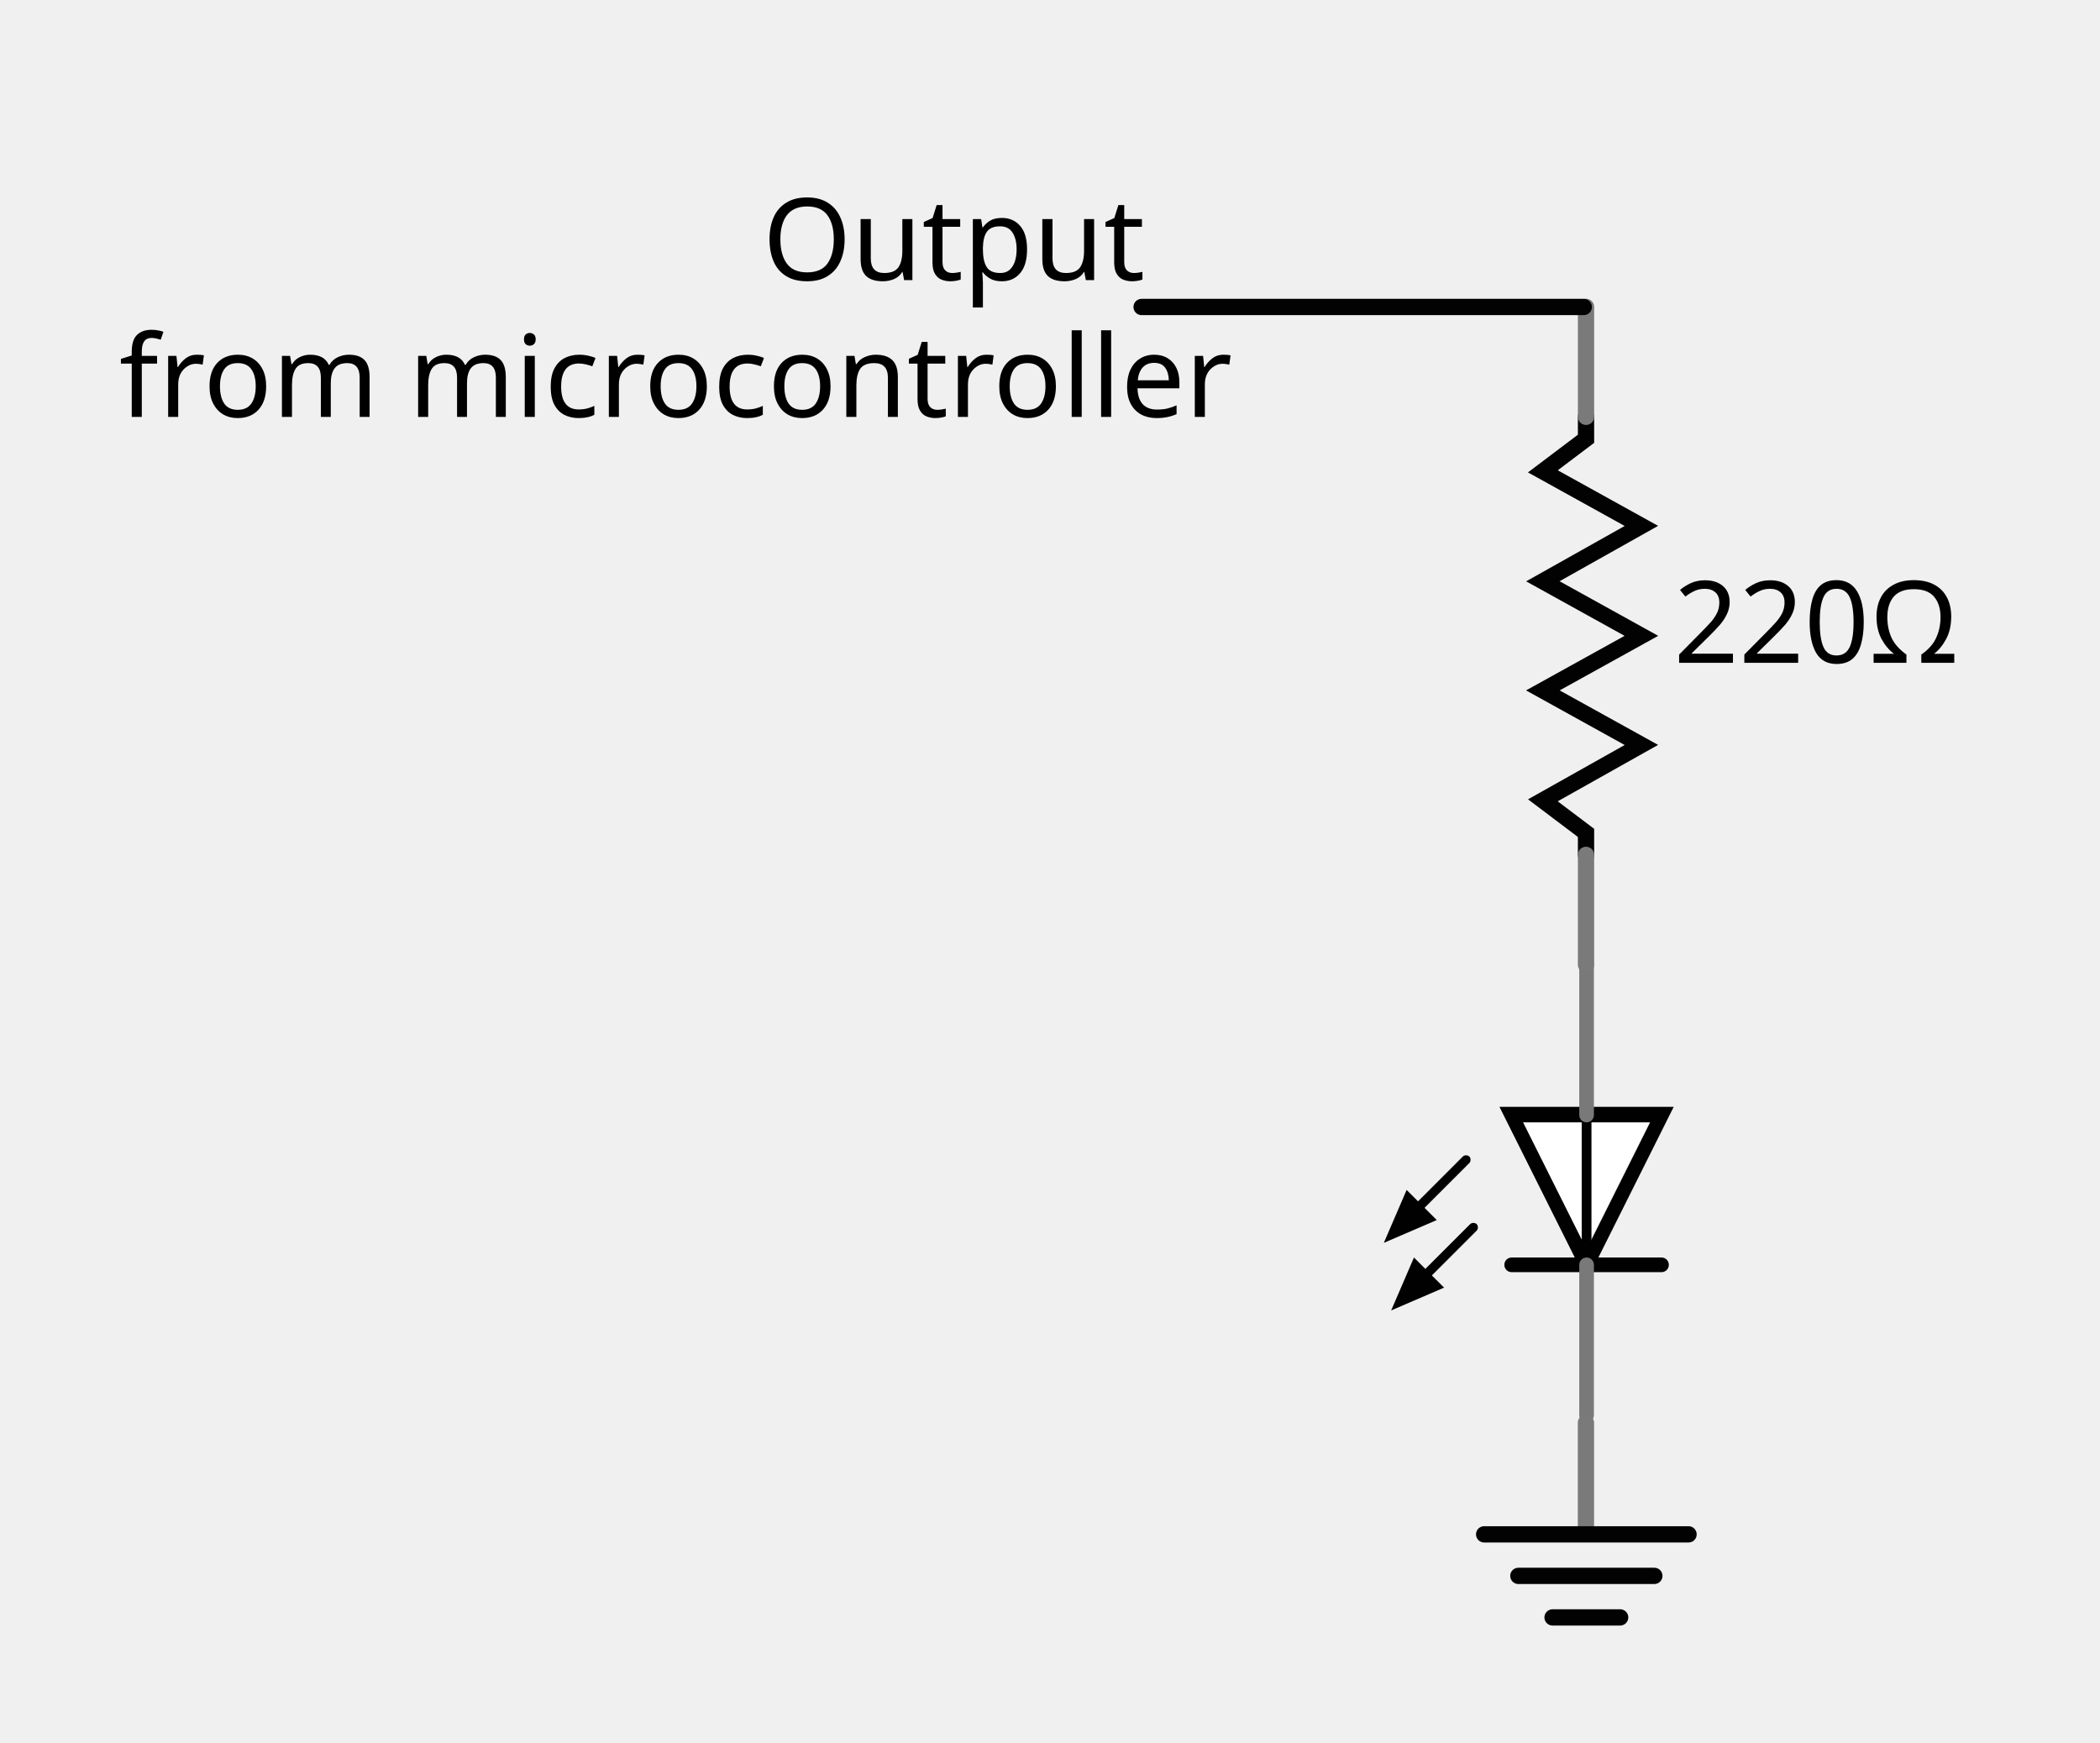
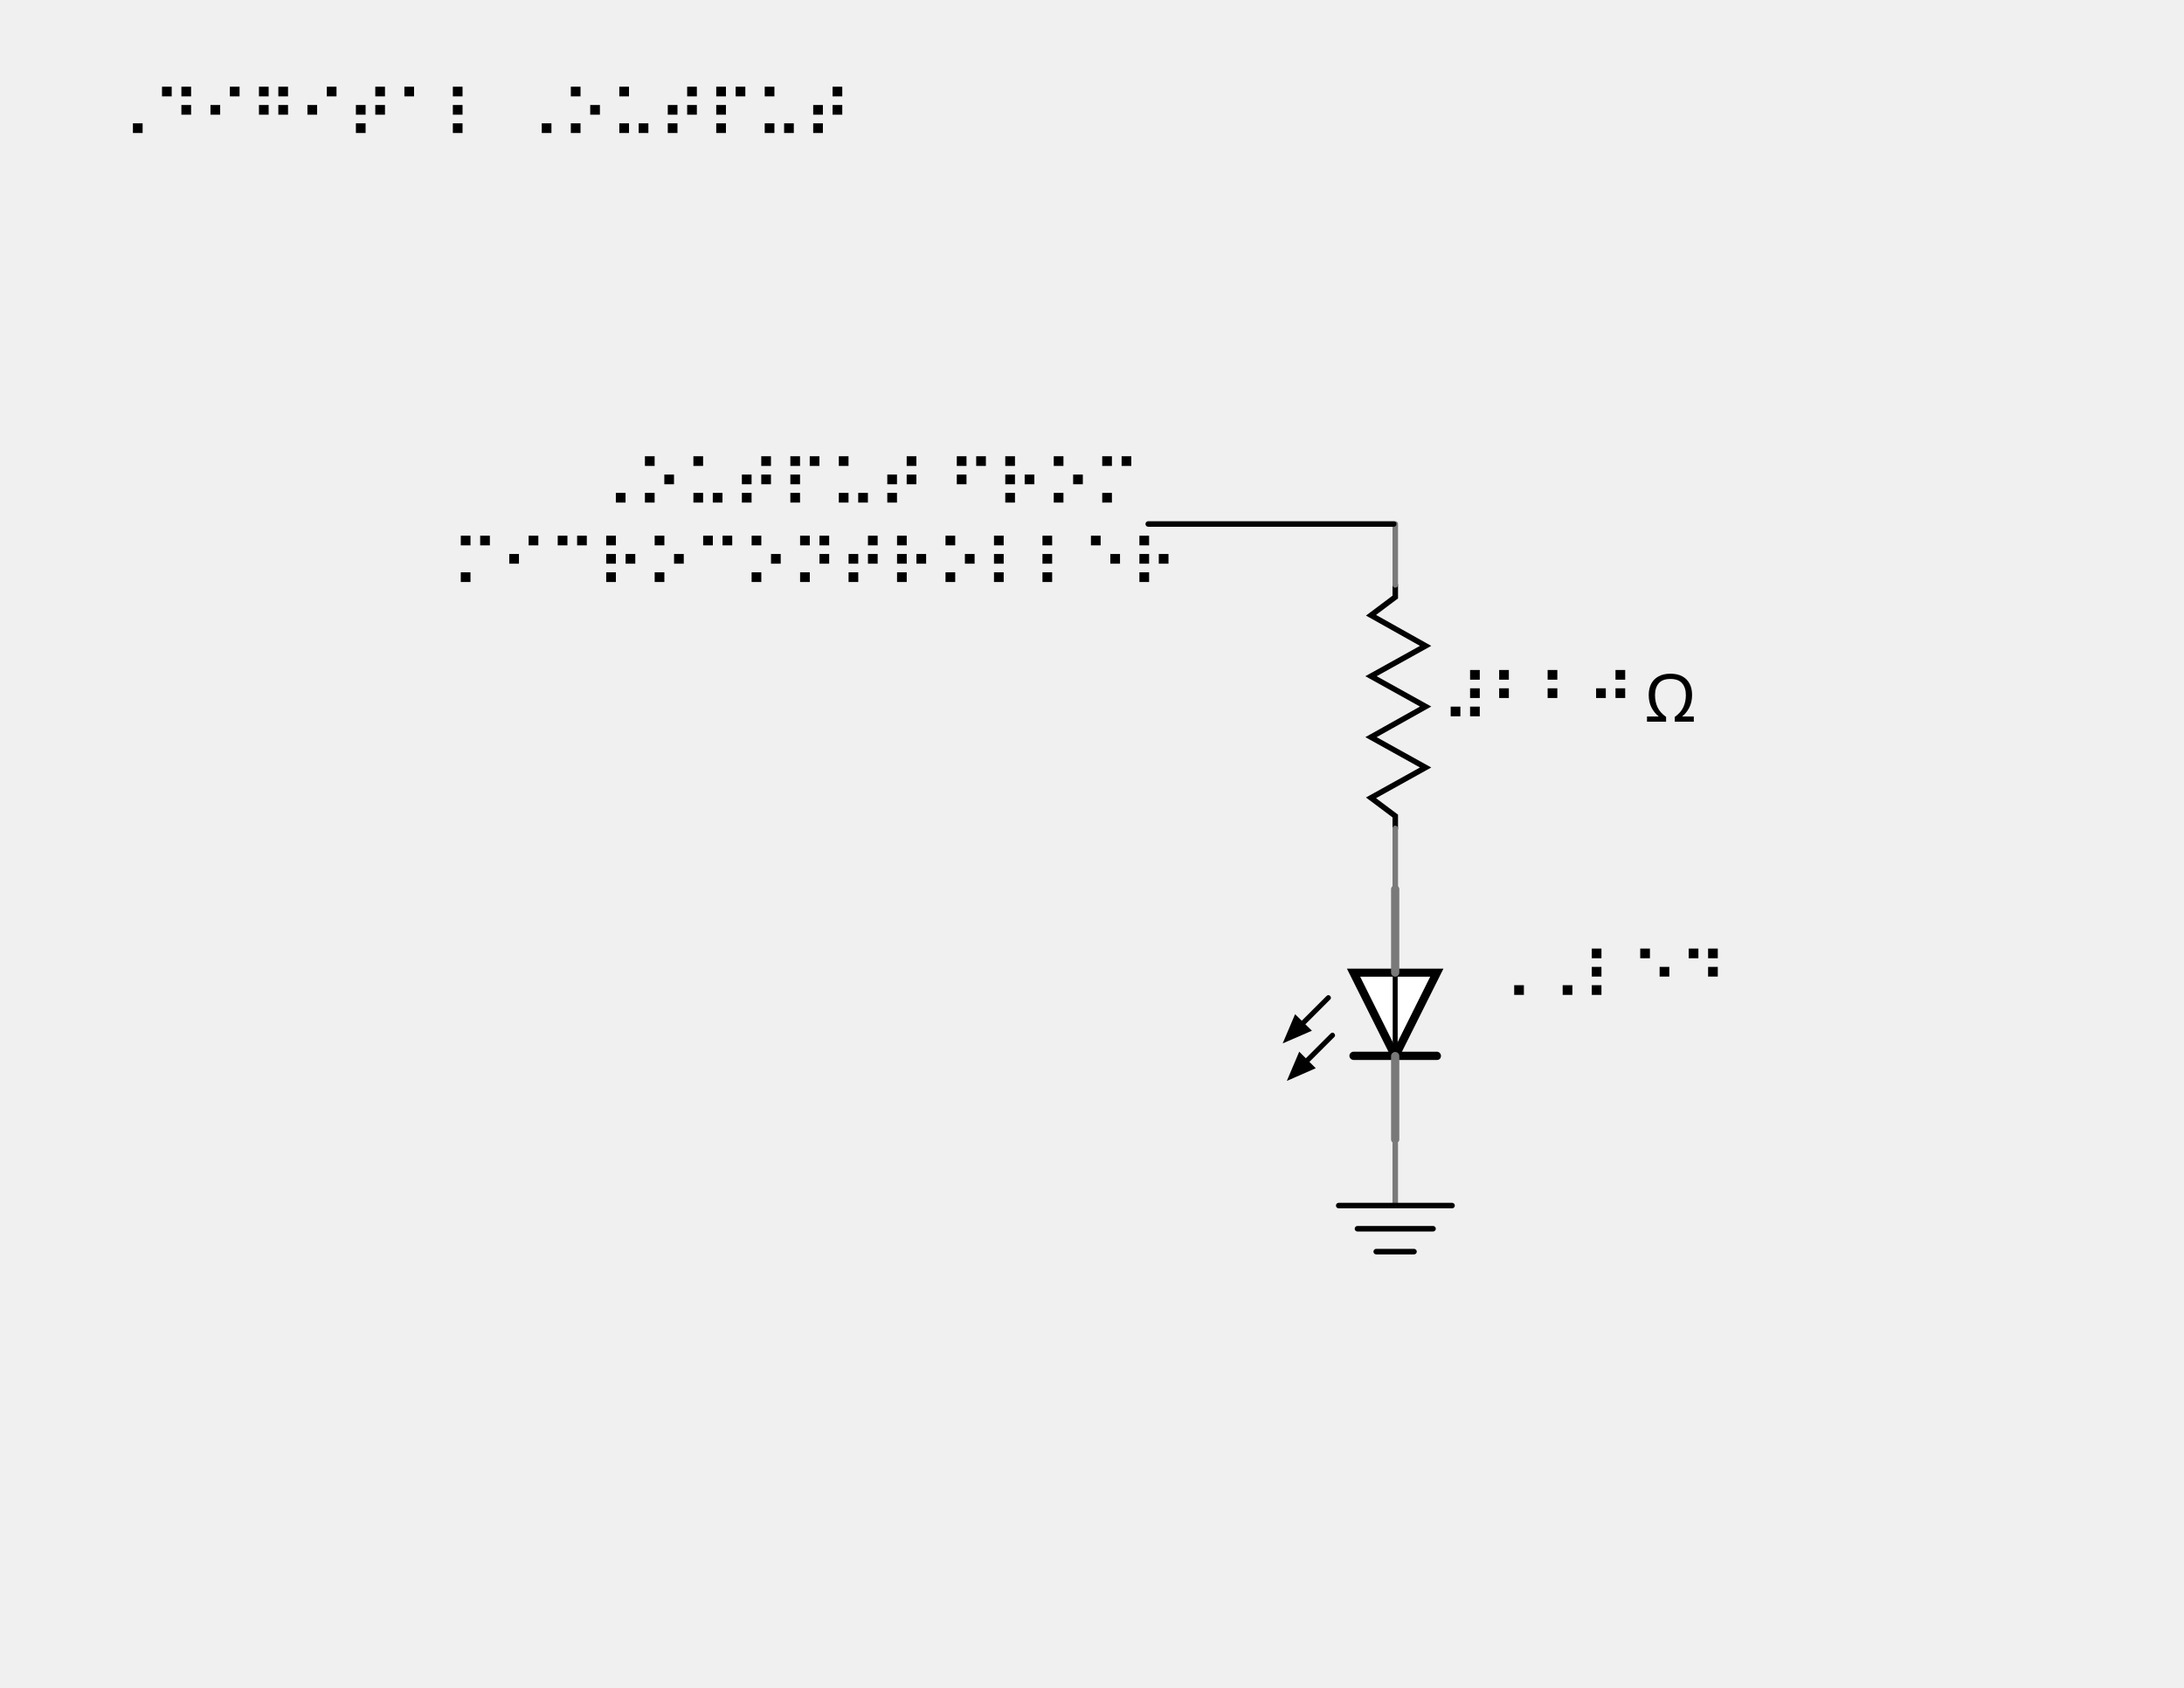
- <svg xmlns="http://www.w3.org/2000/svg" version="1.1" x="0px" y="0px" viewBox="0 0 257.9 214" style="enable-background:new 0 0 257.9 214;" xml:space="preserve">
+ <svg xmlns="http://www.w3.org/2000/svg" version="1.1" x="0px" y="0px" viewBox="0 0 792 612" style="enable-background:new 0 0 792 612;" xml:space="preserve">
  <style type="text/css">
	.st0{fill:#010101;}
	.st1{fill:#FFFFFF;}
	.st2{fill:#797979;}
	.st3{fill:none;}
	.st4{fill:none;stroke:#020202;stroke-width:2;stroke-linecap:round;}
	.st5{fill:none;stroke:#7A7A7A;stroke-width:2;stroke-linecap:round;}
- 	.st6{font-family:'MyriadPro-Regular';}
- 	.st7{font-size:14px;}
+ 	.st6{display:none;}
+ 	.st7{display:inline;}
+ 	.st8{font-family:'MyriadPro-Regular';}
+ 	.st9{font-size:22.948px;}
+ 	.st10{enable-background:new    ;}
+ 	.st11{font-family:'AppleBraille';}
+ 	.st12{font-size:24px;}
</style>
  <g id="Layer_1">
    <g>
      <g transform="translate(213.948,11.3336)">
        <g id="schematic_11_">
          <g>
-             <path class="st0" d="M-9.9,144.9h-9.2c-0.5,0-0.9-0.4-0.9-0.9c0-0.5,0.4-0.9,0.9-0.9h9.2c0.5,0,0.9,0.4,0.9,0.9       C-9,144.5-9.4,144.9-9.9,144.9z" />
+             <path class="st0" d="M307.2,373H292c-0.8,0-1.5-0.7-1.5-1.5c0-0.8,0.7-1.5,1.5-1.5h15.1c0.8,0,1.5,0.7,1.5,1.5       C308.6,372.4,308,373,307.2,373z" />
          </g>
          <g>
-             <path class="st0" d="M-19.1,144.9h-9.2c-0.5,0-0.9-0.4-0.9-0.9c0-0.5,0.4-0.9,0.9-0.9h9.2c0.5,0,0.9,0.4,0.9,0.9       C-18.2,144.5-18.6,144.9-19.1,144.9z" />
+             <path class="st0" d="M292,373h-15.1c-0.8,0-1.5-0.7-1.5-1.5c0-0.8,0.7-1.5,1.5-1.5H292c0.8,0,1.5,0.7,1.5,1.5       C293.5,372.4,292.8,373,292,373z" />
          </g>
          <g>
-             <polygon class="st1" points="-19.1,144 -28.4,125.6 -19.1,125.6 -9.9,125.6      " />
-             <path class="st0" d="M-19.1,146l-10.7-21.4h21.4L-19.1,146z M-26.9,126.5l7.8,15.6l7.8-15.6C-11.4,126.5-26.9,126.5-26.9,126.5       z" />
+             <polygon class="st1" points="292,371.6 276.9,341.3 292,341.3 307.2,341.3      " />
+             <path class="st0" d="M292,374.9l-17.5-35h35L292,374.9z M279.3,342.8l12.7,25.5l12.7-25.5C304.8,342.8,279.3,342.8,279.3,342.8       z" />
          </g>
          <g>
-             <path class="st0" d="M-19.1,144.6c-0.3,0-0.6-0.3-0.6-0.6v-18.4c0-0.3,0.3-0.6,0.6-0.6c0.3,0,0.6,0.3,0.6,0.6V144       C-18.6,144.3-18.8,144.6-19.1,144.6z" />
+             <path class="st0" d="M292,372.5c-0.5,0-0.9-0.4-0.9-0.9v-30.2c0-0.5,0.4-0.9,0.9-0.9c0.5,0,0.9,0.4,0.9,0.9v30.2       C293,372.1,292.6,372.5,292,372.5z" />
          </g>
          <g>
-             <path class="st0" d="M-39.9,137.7c-0.2,0-0.3-0.1-0.4-0.2c-0.2-0.2-0.2-0.6,0-0.8l6-6c0.2-0.2,0.6-0.2,0.8,0       c0.2,0.2,0.2,0.6,0,0.8l-6,6C-39.6,137.6-39.7,137.7-39.9,137.7z" />
+             <path class="st0" d="M258,361.2c-0.2,0-0.5-0.1-0.7-0.3c-0.4-0.4-0.4-1,0-1.3l9.8-9.8c0.4-0.4,1-0.4,1.3,0c0.4,0.4,0.4,1,0,1.3       l-9.8,9.8C258.5,361.1,258.3,361.2,258,361.2z" />
          </g>
          <g>
-             <path class="st0" d="M-39,146c-0.1,0-0.3-0.1-0.4-0.2c-0.2-0.2-0.2-0.6,0-0.8l6-6c0.2-0.2,0.6-0.2,0.8,0s0.2,0.6,0,0.8l-6,6       C-38.7,145.9-38.8,146-39,146z" />
+             <path class="st0" d="M259.5,374.8c-0.2,0-0.5-0.1-0.7-0.3c-0.4-0.4-0.4-1,0-1.3l9.8-9.8c0.4-0.4,1-0.4,1.3,0       c0.4,0.4,0.4,1,0,1.3l-9.8,9.8C260,374.7,259.8,374.8,259.5,374.8z" />
          </g>
          <g id="connector0pin_11_">
-             <path class="st2" d="M-19.1,163.4c-0.5,0-0.9-0.4-0.9-0.9V144c0-0.5,0.4-0.9,0.9-0.9c0.5,0,0.9,0.4,0.9,0.9v18.4       C-18.2,163-18.6,163.4-19.1,163.4z" />
+             <path class="st2" d="M292,403.3c-0.8,0-1.5-0.7-1.5-1.5v-30.2c0-0.8,0.7-1.5,1.5-1.5c0.8,0,1.5,0.7,1.5,1.5v30.2       C293.5,402.6,292.8,403.3,292,403.3z" />
          </g>
          <g id="connector0terminal_11_">
-             <rect x="-19.1" y="162.5" class="st3" width="0" height="0" />
+             <rect x="292" y="401.8" class="st3" width="0" height="0" />
          </g>
          <g id="connector1pin_9_">
-             <path class="st2" d="M-19.1,126.5c-0.5,0-0.9-0.4-0.9-0.9v-18.5c0-0.5,0.4-0.9,0.9-0.9c0.5,0,0.9,0.4,0.9,0.9v18.5       C-18.2,126.1-18.6,126.5-19.1,126.5z" />
+             <path class="st2" d="M292,342.8c-0.8,0-1.5-0.7-1.5-1.5v-30.2c0-0.8,0.7-1.5,1.5-1.5c0.8,0,1.5,0.7,1.5,1.5v30.2       C293.5,342.1,292.8,342.8,292,342.8z" />
          </g>
          <g id="connector1terminal_9_">
-             <polygon class="st3" points="-19.1,107.1 -19.1,107.1 -19.1,107.1      " />
+             <polygon class="st3" points="292,311.1 292,311.1 292,311.1      " />
          </g>
          <g>
-             <path class="st0" d="M-44,141.3l2.8-6.5l3.7,3.7L-44,141.3z" />
+             <path class="st0" d="M251.2,367l4.5-10.6l6.1,6L251.2,367z" />
          </g>
          <g>
-             <path class="st0" d="M-43.1,149.6l2.8-6.5l3.7,3.7L-43.1,149.6z" />
+             <path class="st0" d="M252.7,380.6l4.5-10.6l6,6L252.7,380.6z" />
          </g>
        </g>
      </g>
    </g>
    <g>
      <g transform="translate(91.6785,50.587)">
        <g id="schematic_5_">
-           <polyline class="st4" points="103.1,54.4 103.1,51.7 97.8,47.7 109.9,40.9 97.8,34.2 109.9,27.5 97.8,20.8 109.9,14 97.8,7.3       103.1,3.3 103.1,0.6     " />
-           <line id="connector1pin_5_" class="st5" x1="103.1" y1="67.9" x2="103.1" y2="54.4" />
+           <polyline class="st4" points="414.3,249.8 414.3,245.3 405.5,238.7 425.3,227.7 405.5,216.7 425.3,205.6 405.5,194.6       425.3,183.6 405.5,172.5 414.3,165.9 414.3,161.5     " />
+           <line id="connector1pin_5_" class="st5" x1="414.3" y1="271.8" x2="414.3" y2="249.8" />
          <g id="connector1terminal_5_">
				</g>
-           <line id="connector0pin_5_" class="st5" x1="103.1" y1="-12.9" x2="103.1" y2="0.6" />
+           <line id="connector0pin_5_" class="st5" x1="414.3" y1="139.4" x2="414.3" y2="161.5" />
          <g id="connector0terminal_5_">
				</g>
        </g>
      </g>
    </g>
    <g>
      <g transform="translate(46.5692,160.233)">
        <g id="schematic_8_">
-           <path id="connector0pin_8_" class="st5" d="M148.2,27.9V14.5" />
+           <path id="connector0pin_8_" class="st5" d="M459.4,276.5v-22.1" />
          <g id="connector0terminal_8_">
				</g>
-           <path id="path4098" class="st4" d="M135.7,28.2h25.1" />
-           <path id="path4100" class="st4" d="M139.9,33.3h16.7" />
-           <path id="path4102" class="st4" d="M152.4,38.4h-8.3" />
+           <path id="path4098" class="st4" d="M438.9,276.9h41.1" />
+           <path id="path4100" class="st4" d="M445.7,285.3h27.4" />
+           <path id="path4102" class="st4" d="M466.2,293.6h-13.7" />
        </g>
      </g>
    </g>
-     <line class="st4" x1="140.2" y1="37.7" x2="194.5" y2="37.7" />
+     <line class="st4" x1="416.4" y1="190" x2="505.4" y2="190" />
  </g>
-   <g id="plaintext">
-     <text transform="matrix(1 0 0 1 93.6484 34.4033)" class="st6 st7">Output</text>
-     <text transform="matrix(1 0 0 1 14.6474 51.2033)" class="st6 st7">from microcontroller</text>
-     <text transform="matrix(1 0 0 1 205.541 81.4033)" class="st6 st7">220Ω</text>
+   <g id="plaintext" class="st6">
+     <text transform="matrix(1 0 0 1 340.1501 234.6444)" class="st7 st8 st9">Output</text>
+     <text transform="matrix(1 0 0 1 210.656 262.182)" class="st7 st8 st9">from microcontroller</text>
+     <text transform="matrix(1 0 0 1 38.656 100.182)" class="st7 st8 st9">Digital Output</text>
+     <text transform="matrix(1 0 0 1 523.5583 311.6844)" class="st7 st8 st9">220Ω</text>
+     <text transform="matrix(1 0 0 1 535.5583 398.6916)" class="st7 st8 st9">LED</text>
  </g>
  <g id="Braille">
- </g>
+     <text transform="matrix(1 0 0 1 212.781 184.182)" class="st10">
+       <tspan x="0" y="0" class="st11 st12">⠠⠕⠥⠞⠏⠥⠞ ⠋⠗⠕⠍ </tspan>
+       <tspan x="-49.2" y="28.8" class="st11 st12">⠍⠊⠉⠗⠕⠉⠕⠝⠞⠗⠕⠇⠇⠑⠗</tspan>
+     </text>
+     <text transform="matrix(1 0 0 1 37.656 50.182)" class="st11 st12">⠠⠙⠊⠛⠊⠞⠁⠇ ⠠⠕⠥⠞⠏⠥⠞</text>
+     <text transform="matrix(1 0 0 1 522.5583 261.6844)" class="st10">
+       <tspan x="0" y="0" class="st11 st12">⠼⠃⠃⠚ </tspan>
+       <tspan x="73.8" y="0" class="st8 st12">Ω</tspan>
+     </text>
+     <text transform="matrix(1 0 0 1 538.5583 362.6916)" class="st11 st12">⠠⠠⠇⠑⠙</text>
+   </g>
</svg>
